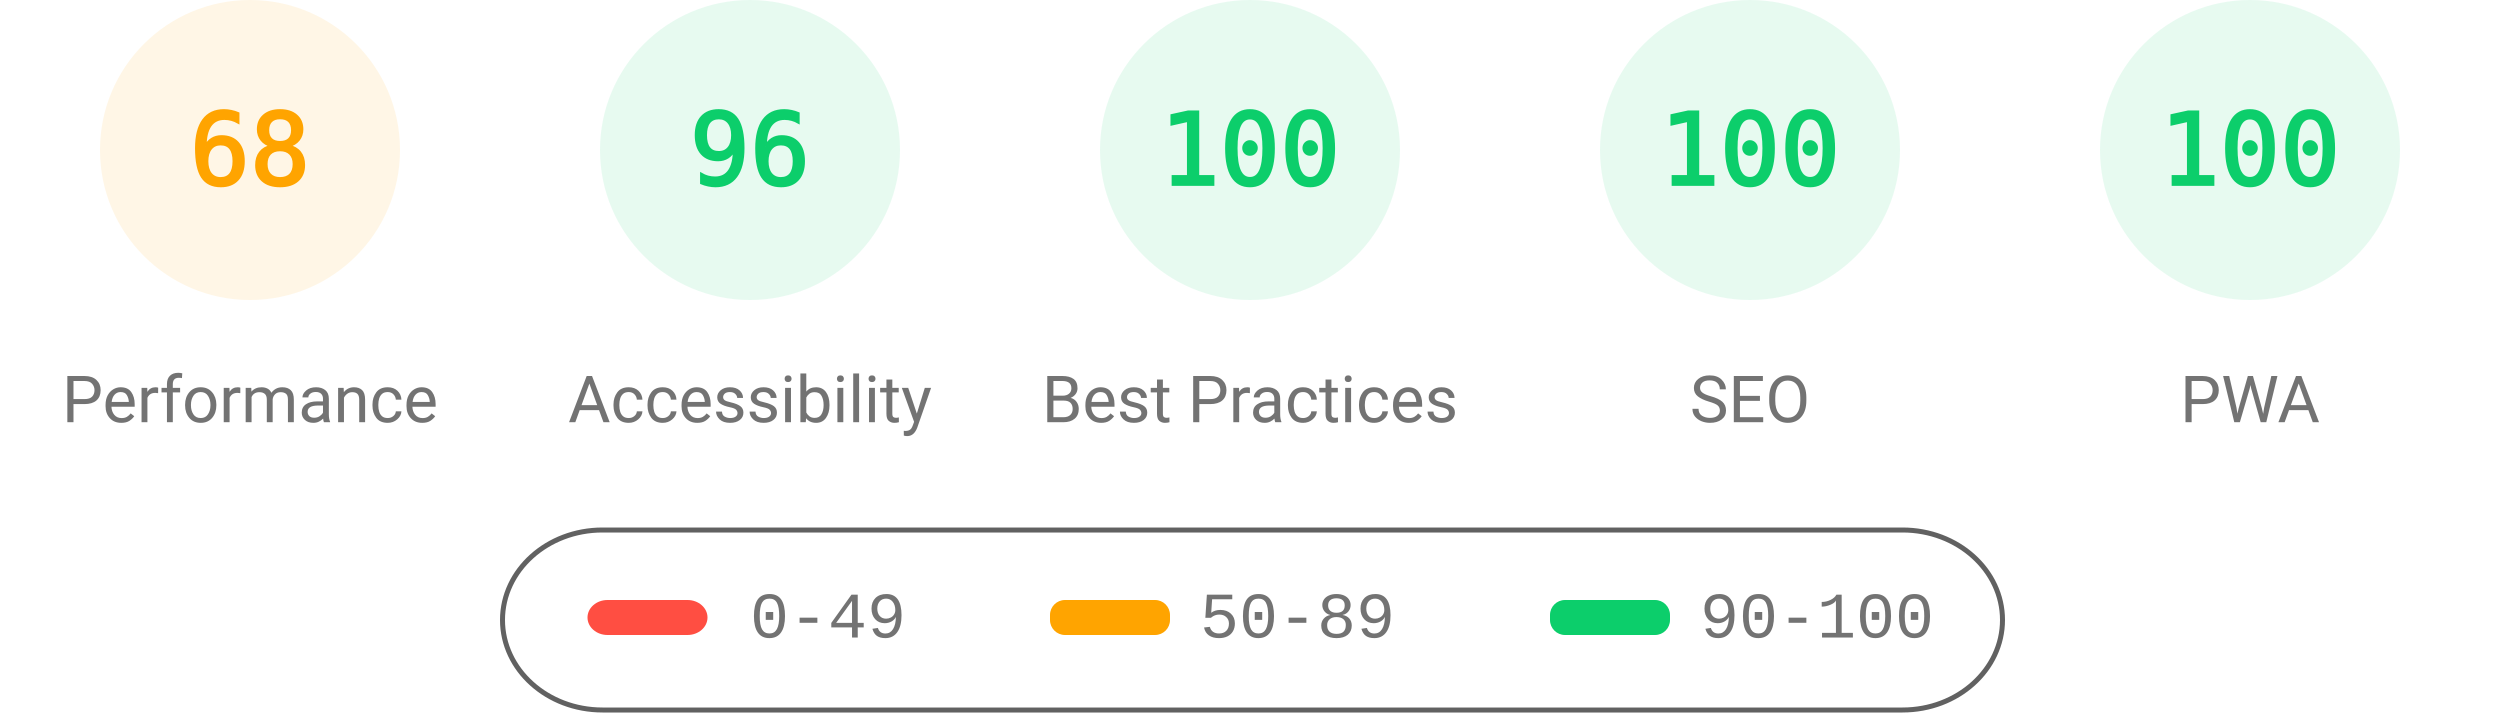
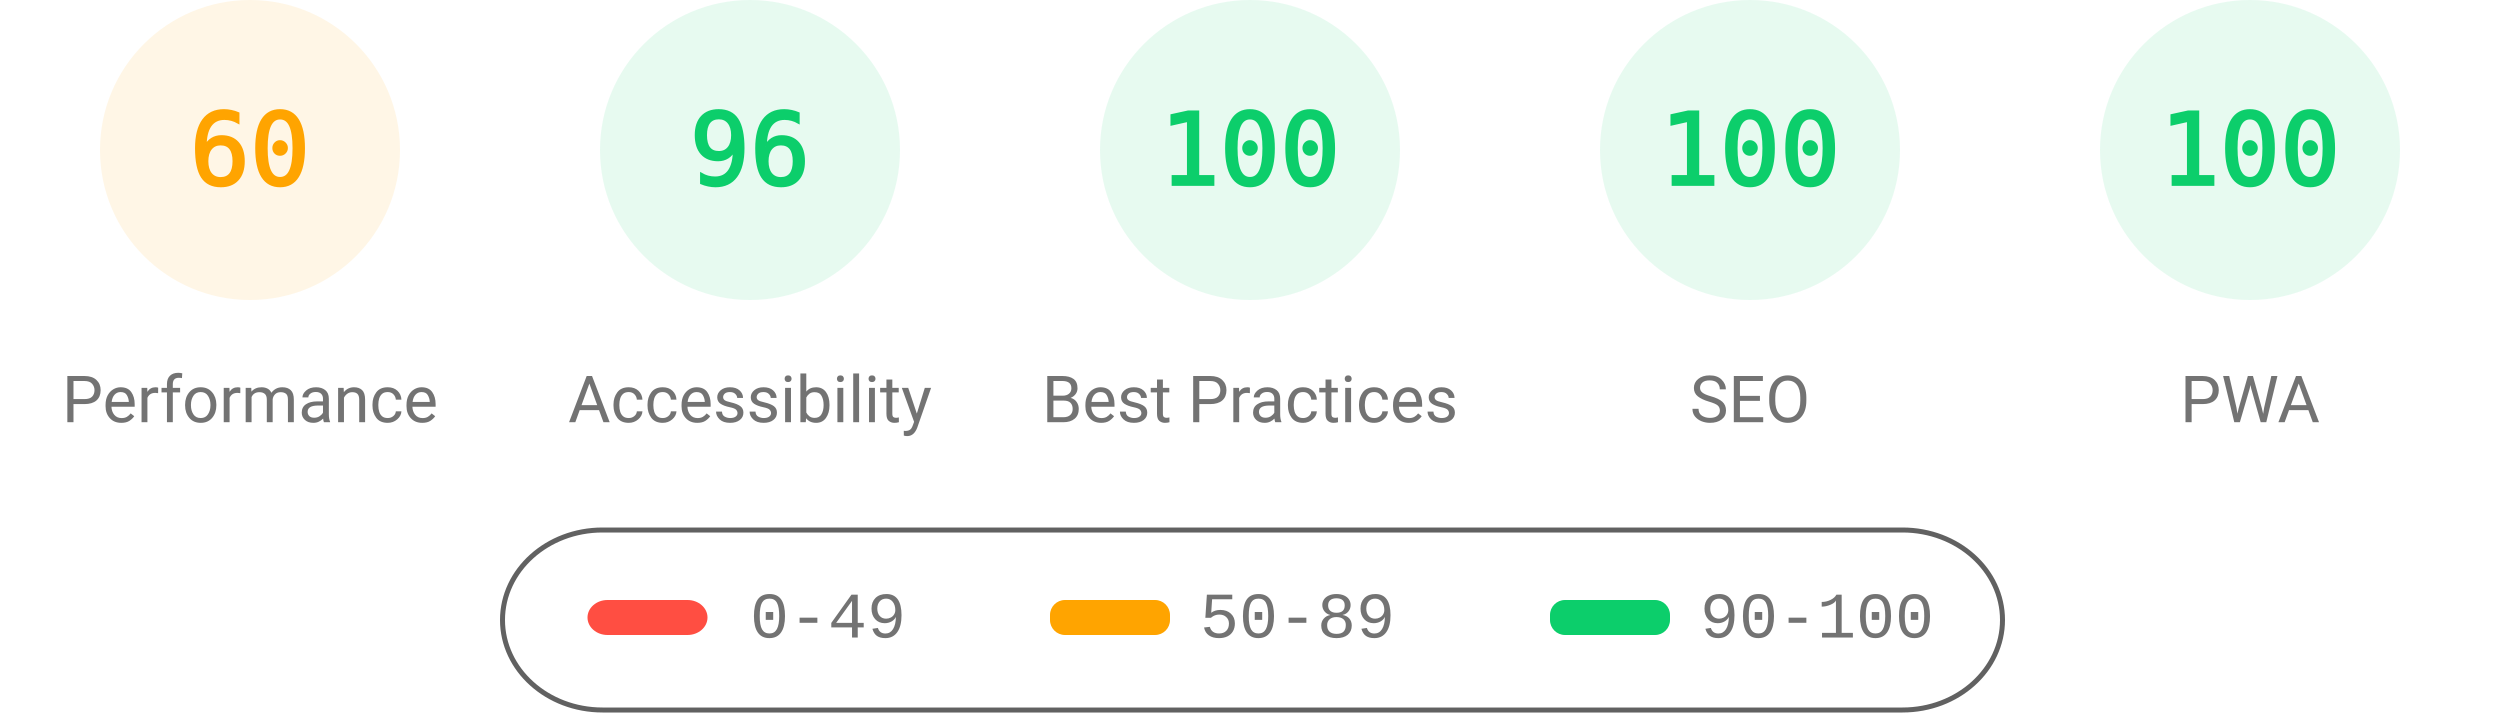
<svg xmlns="http://www.w3.org/2000/svg" fill="none" width="1000" height="285">
  <style>.gauge-base{opacity:.1}.gauge-arc{fill:none;animation-delay:250ms;stroke-linecap:round;transform:rotate(-90deg);transform-origin:100px 60px;animation:load-gauge 1s ease forwards}.guage-text{font-size:40px;font-family:monospace;text-align:center}.guage-red{color:#ff4e42;fill:#ff4e42;stroke:#ff4e42}.guage-orange{color:#ffa400;fill:#ffa400;stroke:#ffa400}.guage-green{color:#0cce6b;fill:#0cce6b;stroke:#0cce6b}.guage-undefined{color:#5c5c5c;fill:#5c5c5c;stroke:#5c5c5c}.guage-title{color:#737373;fill:#737373;stroke:none;font-size:26px;line-height:26px;font-family:Roboto,Halvetica,Arial,sans-serif}@keyframes load-gauge{from{stroke-dasharray:0 352.858}}</style>
  <svg class="guage-div guage-perf guage-orange" viewBox="0 0 200 200" width="200" height="200">
    <circle class="gauge-base" r="56" cx="100" cy="60" stroke-width="8" />
-     <circle class="gauge-arc guage-arc-1" r="56" cx="100" cy="60" stroke-width="8" style="stroke-dasharray:239.263,351.858" />
-     <text class="guage-text" x="100" y="60" alignment-baseline="central" dominant-baseline="central" text-anchor="middle">68</text>
+     <circle class="gauge-arc guage-arc-1" r="56" cx="100" cy="60" stroke-width="8" style="stroke-dasharray:211.115,351.858" />
+     <text class="guage-text" x="100" y="60" alignment-baseline="central" dominant-baseline="central" text-anchor="middle">60</text>
    <text class="guage-title" x="100" y="160" alignment-baseline="central" dominant-baseline="central" text-anchor="middle">Performance</text>
  </svg>
  <svg class="guage-div guage-acc guage-green" viewBox="0 0 200 200" width="200" height="200" x="200">
    <circle class="gauge-base" r="56" cx="100" cy="60" stroke-width="8" />
    <circle class="gauge-arc guage-arc-2" r="56" cx="100" cy="60" stroke-width="8" style="stroke-dasharray:337.784,351.858" />
    <text class="guage-text" x="100" y="60" alignment-baseline="central" dominant-baseline="central" text-anchor="middle">96</text>
    <text class="guage-title" x="100" y="160" alignment-baseline="central" dominant-baseline="central" text-anchor="middle">Accessibility</text>
  </svg>
  <svg class="guage-div guage-best guage-green" viewBox="0 0 200 200" width="200" height="200" x="400">
    <circle class="gauge-base" r="56" cx="100" cy="60" stroke-width="8" />
    <circle class="gauge-arc guage-arc-3" r="56" cx="100" cy="60" stroke-width="8" style="stroke-dasharray:351.858,351.858" />
    <text class="guage-text" x="100" y="60" alignment-baseline="central" dominant-baseline="central" text-anchor="middle">100</text>
    <text class="guage-title" x="100" y="160" alignment-baseline="central" dominant-baseline="central" text-anchor="middle">Best Practices</text>
  </svg>
  <svg class="guage-div guage-seo guage-green" viewBox="0 0 200 200" width="200" height="200" x="600">
    <circle class="gauge-base" r="56" cx="100" cy="60" stroke-width="8" />
    <circle class="gauge-arc guage-arc-4" r="56" cx="100" cy="60" stroke-width="8" style="stroke-dasharray:351.858,351.858" />
    <text class="guage-text" x="100" y="60" alignment-baseline="central" dominant-baseline="central" text-anchor="middle">100</text>
    <text class="guage-title" x="100" y="160" alignment-baseline="central" dominant-baseline="central" text-anchor="middle">SEO</text>
  </svg>
  <svg class="guage-div guage-pwa guage-green" viewBox="0 0 200 200" width="200" height="200" x="800">
    <circle class="gauge-base" r="56" cx="100" cy="60" stroke-width="8" />
    <circle class="gauge-arc guage-arc-4" r="56" cx="100" cy="60" stroke-width="8" style="stroke-dasharray:351.858,351.858" />
    <text class="guage-text" x="100" y="60" alignment-baseline="central" dominant-baseline="central" text-anchor="middle">100</text>
    <text class="guage-title" x="100" y="160" alignment-baseline="central" dominant-baseline="central" text-anchor="middle">PWA</text>
  </svg>
  <svg width="604" height="76" x="200" y="210">
    <path fill="none" id="canvas_background" d="M-1-1h604v80H-1z" />
    <rect fill-opacity="0" stroke="#616161" stroke-width="2" rx="40" id="svg_2" height="72" width="600" y="2" x="1" fill="#000" />
    <rect stroke="#000" rx="8" id="svg_3" height="14" width="48" y="30" x="35" stroke-opacity="null" stroke-width="0" fill="#ff4e42" />
    <rect stroke="#000" rx="6" id="svg_4" height="14" width="48" y="30" x="220" stroke-opacity="null" stroke-width="0" fill="#ffa400" />
    <rect stroke="#000" rx="6" id="svg_5" height="14" width="48" y="30" x="420" stroke-opacity="null" stroke-width="0" fill="#0cce6b" />
    <text xml:space="preserve" text-anchor="start" font-family="'Courier New', Courier, monospace" font-size="26" id="svg_6" y="45" x="100" stroke-opacity="null" stroke-width="0" stroke="#000" fill="#737373">0-49</text>
    <text xml:space="preserve" text-anchor="start" font-family="'Courier New', Courier, monospace" font-size="26" id="svg_7" y="45" x="280" stroke-opacity="null" stroke-width="0" stroke="#000" fill="#737373">50-89</text>
    <text xml:space="preserve" text-anchor="start" font-family="'Courier New', Courier, monospace" font-size="26" id="svg_8" y="45" x="480" stroke-opacity="null" stroke-width="0" stroke="#000" fill="#737373">90-100</text>
  </svg>
</svg>
